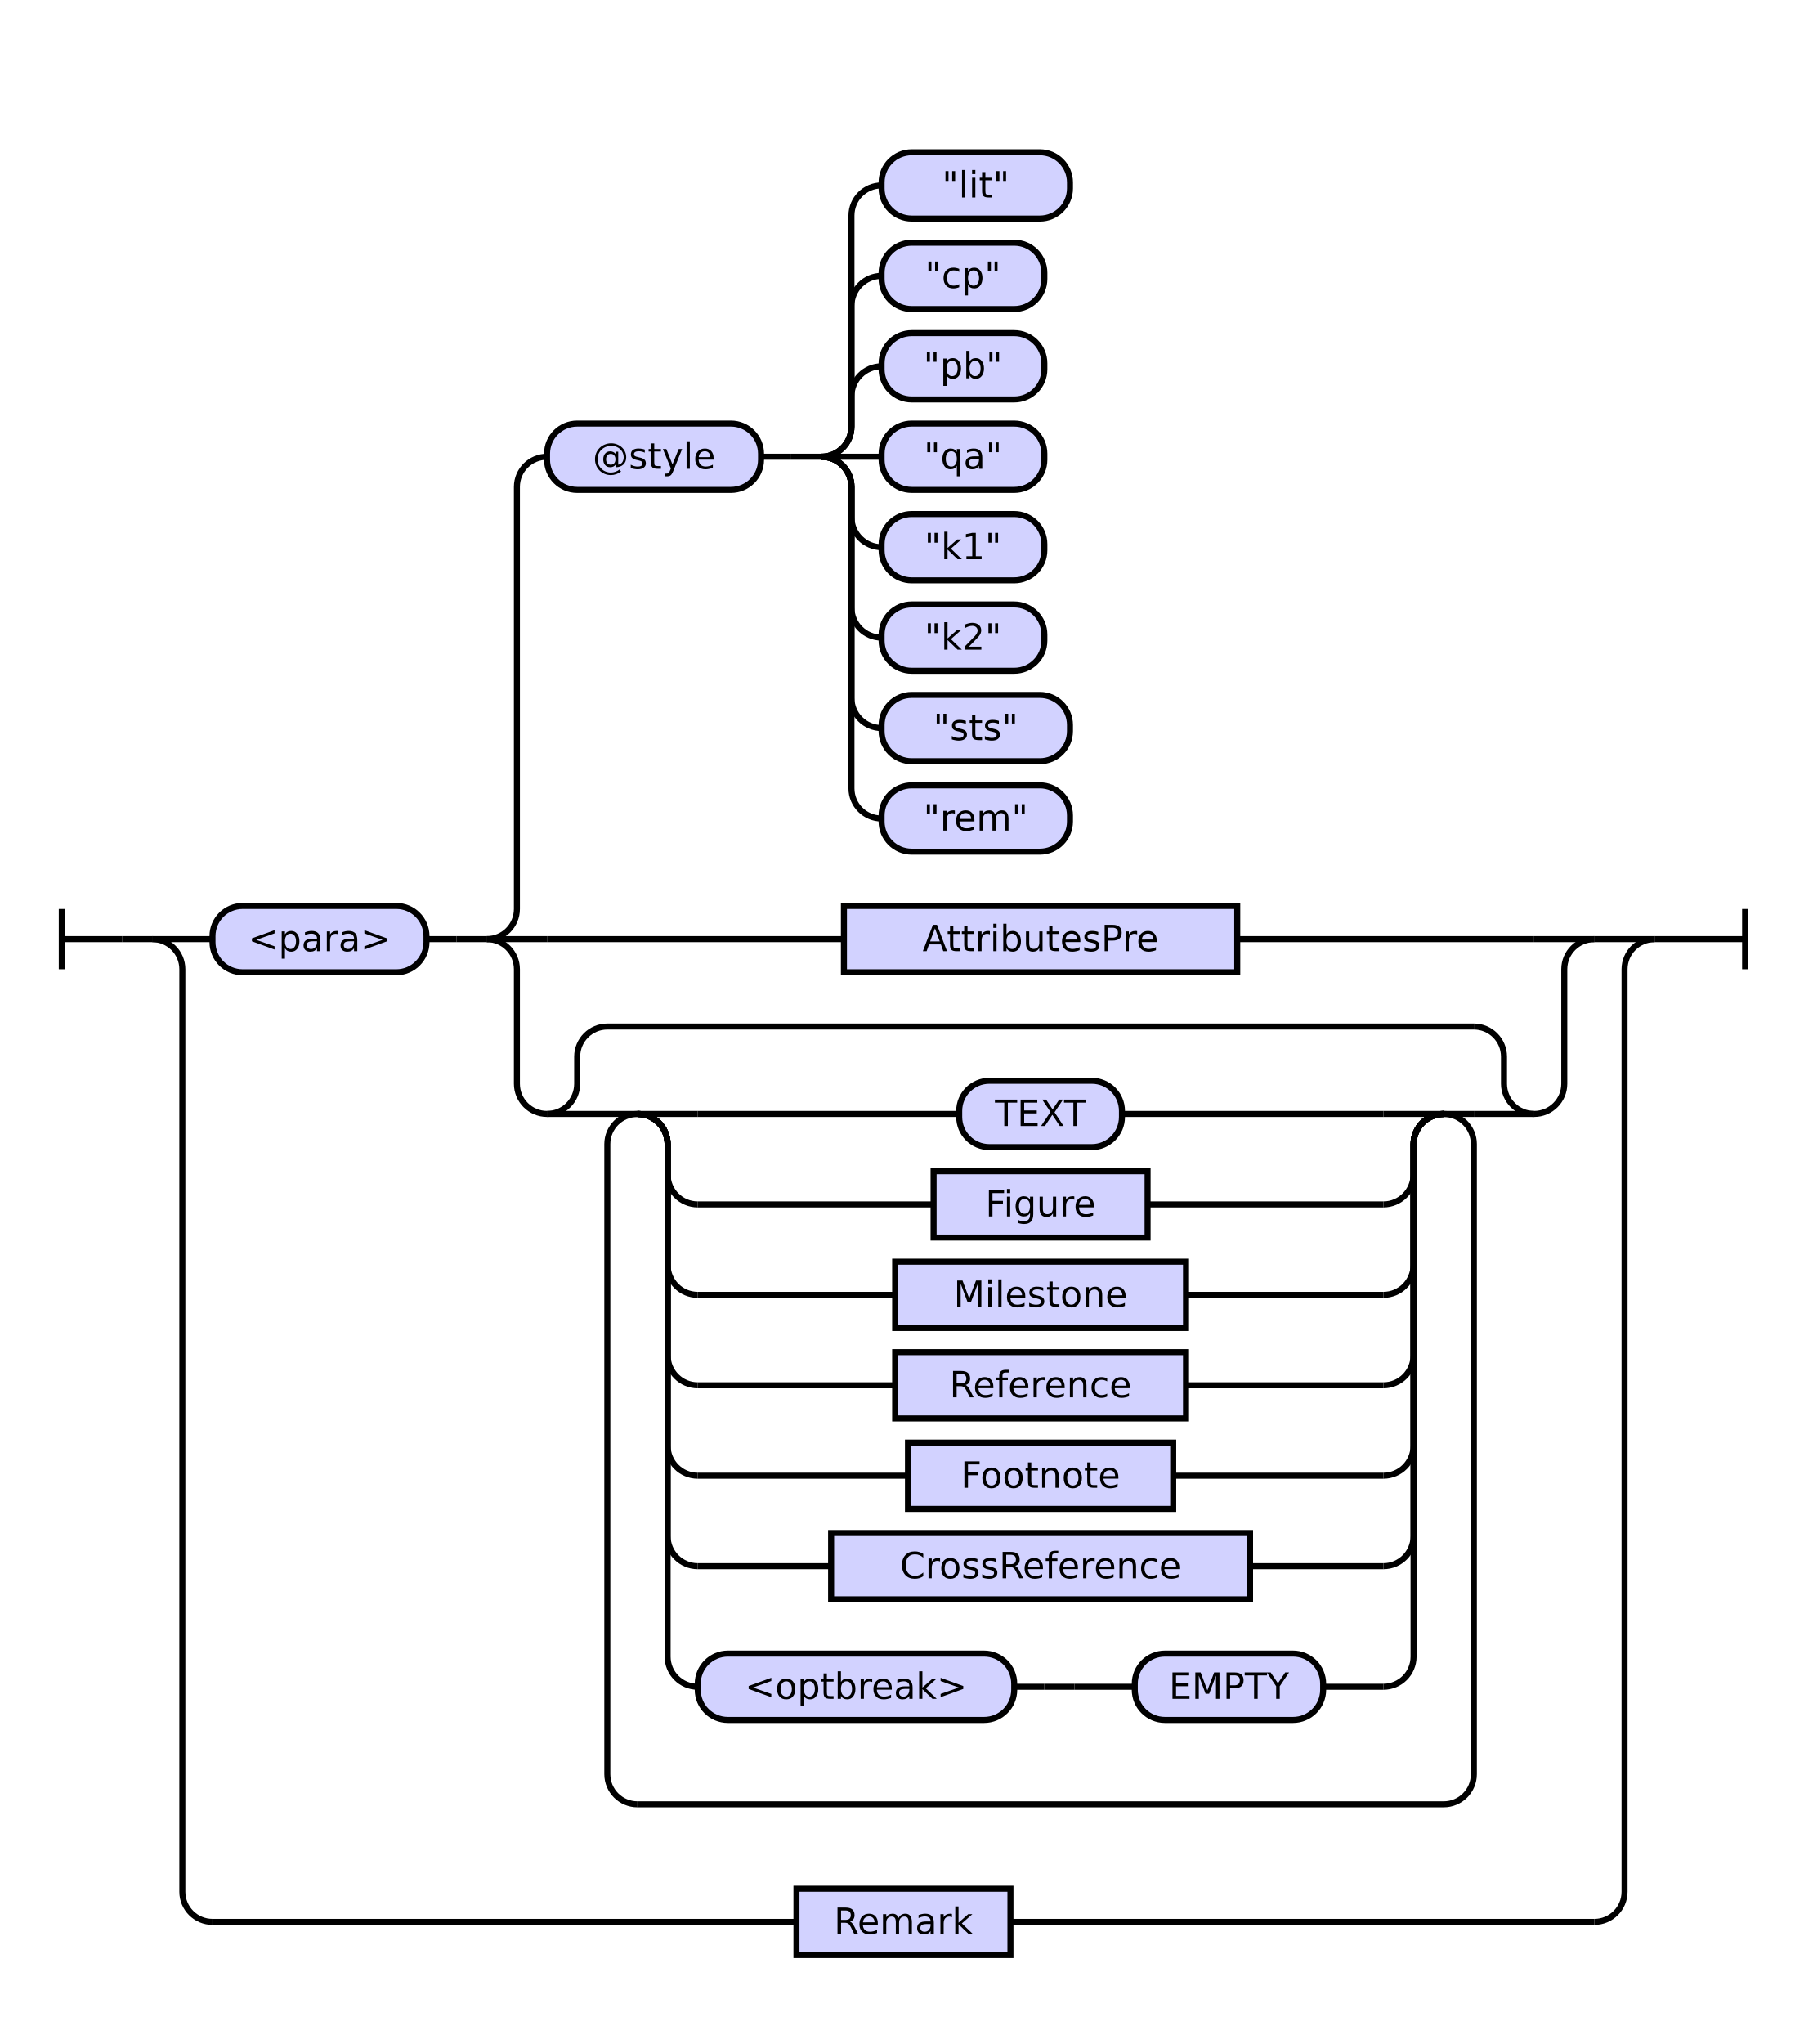
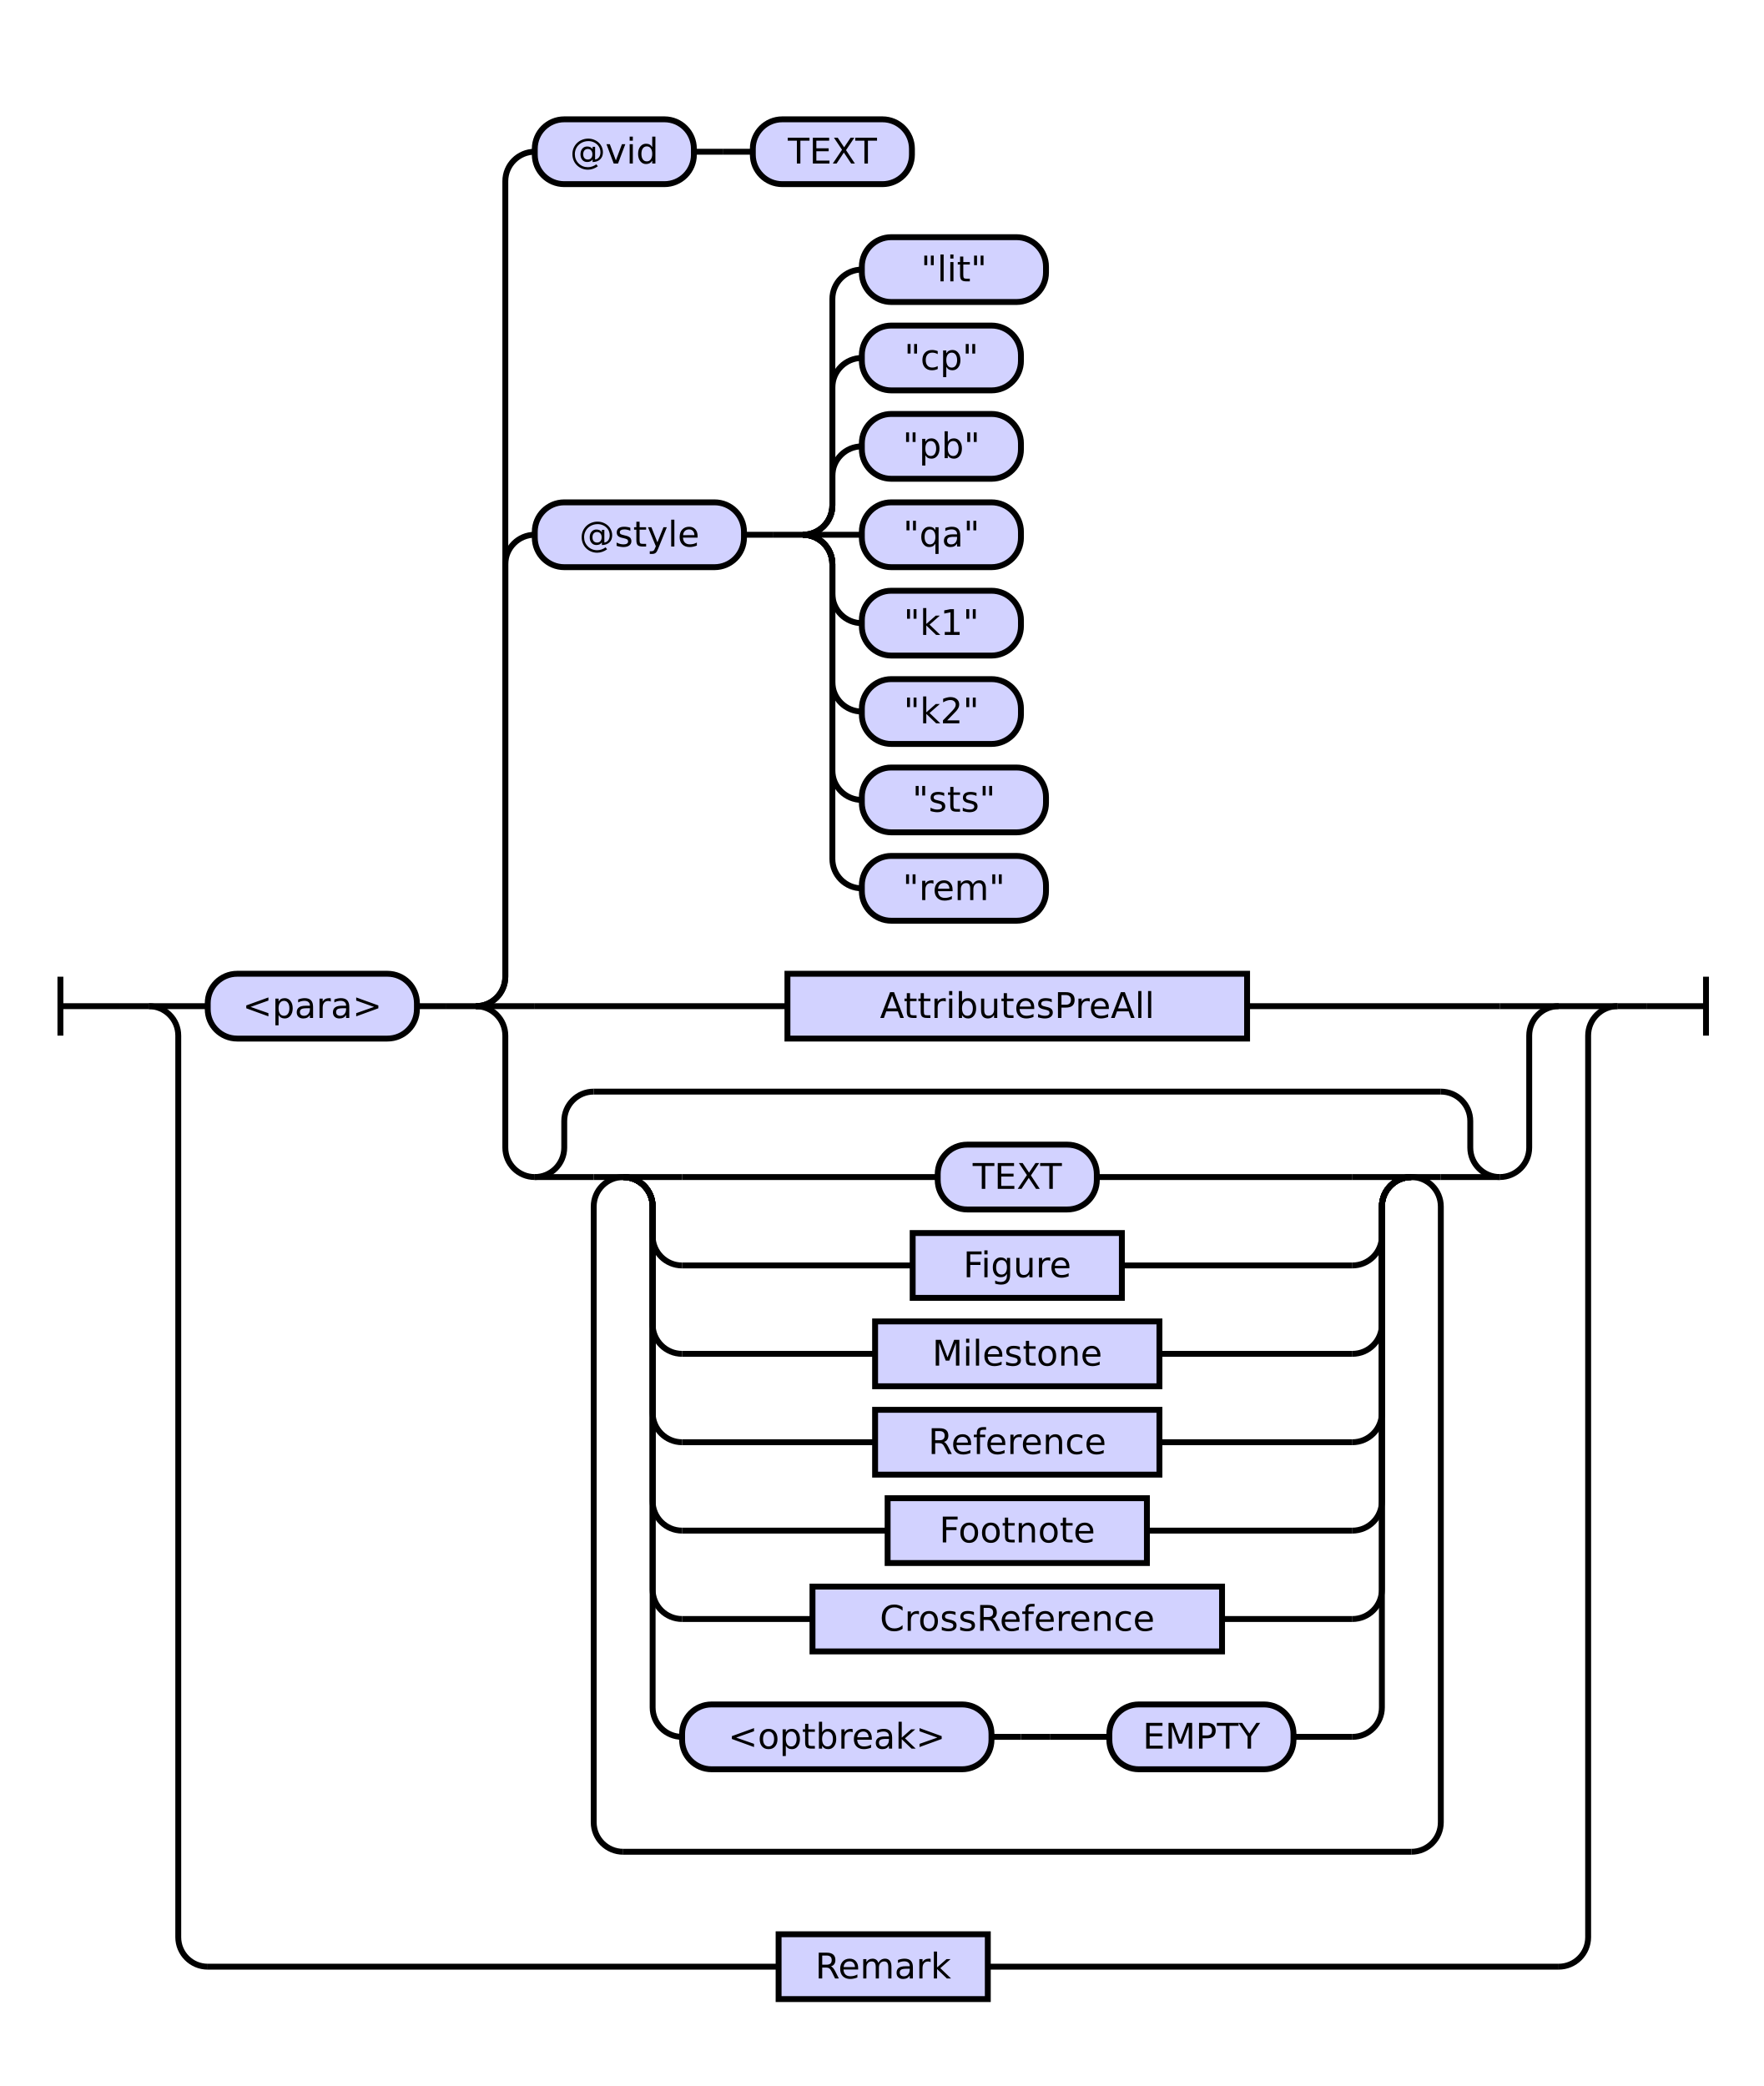
- <svg xmlns="http://www.w3.org/2000/svg" class="railroad-diagram" height="678" viewBox="0 0 598.5 678" width="598.5">
+ <svg xmlns="http://www.w3.org/2000/svg" class="railroad-diagram" height="708" viewBox="0 0 598.5 708" width="598.5">
  <g transform="translate(.5 .5)">
    <style>/*  */

    svg.railroad-diagram {
        background-color: hsl(30,20%,95%);
    }
    svg.railroad-diagram path {
        stroke-width: 2;
        stroke: black;
        fill: none;
    }
    svg.railroad-diagram text {
        font-size: 12px;
        text-anchor: middle;
        font-family: DejaVu Sans;
    }
    svg.railroad-diagram text.label {
        text-anchor:start;
    }
    svg.railroad-diagram text.comment {
        font-family: DejaVu Sans;
        font-size: 14px;
    }
    svg.railroad-diagram rect{
        stroke-width: 2;
        stroke: black;
        fill: rgb(210, 210, 255);
    }
    svg.railroad-diagram rect.group-box {
        stroke: gray;
        stroke-dasharray: 10 5;
        fill: none;
    }
    .terminal {
        font-family: DejaVu Sans;
    }
    svg.railroad-diagram g.altterminal rect {
        fill: rgb(251, 252, 207)
    }

/*  */
</style>
    <g>
-       <path d="M 20 301 v 20 m 0 -10 h 20" />
+       <path d="M 20 331 v 20 m 0 -10 h 20" />
    </g>
-     <path d="M 40 311 h 10" />
+     <path d="M 40 341 h 10" />
    <g>
-       <path d="M 50 311 h 0.0" />
-       <path d="M 548.5 311 h 0.0" />
+       <path d="M 50 341 h 0.0" />
+       <path d="M 548.5 341 h 0.0" />
      <g>
-         <path d="M 50.0 311 h 0.0" />
-         <path d="M 548.5 311 h 0.0" />
-         <path d="M 50.0 311 h 20" />
+         <path d="M 50.0 341 h 0.0" />
+         <path d="M 548.5 341 h 0.0" />
+         <path d="M 50.0 341 h 20" />
        <g>
-           <path d="M 70.0 311 h 0.0" />
-           <path d="M 528.5 311 h 0.0" />
+           <path d="M 70.0 341 h 0.0" />
+           <path d="M 528.5 341 h 0.0" />
          <g class="terminal ">
-             <path d="M 70.0 311 h 0.0" />
-             <path d="M 141.0 311 h 0.0" />
-             <rect height="22" rx="10" ry="10" width="71.0" x="70.0" y="300" />
-             <text x="105.5" y="315">&lt;para&gt;</text>
+             <path d="M 70.0 341 h 0.0" />
+             <path d="M 141.0 341 h 0.0" />
+             <rect height="22" rx="10" ry="10" width="71.0" x="70.0" y="330" />
+             <text x="105.5" y="345">&lt;para&gt;</text>
          </g>
-           <path d="M 141.0 311 h 10" />
-           <path d="M 151.0 311 h 10" />
+           <path d="M 141.0 341 h 10" />
+           <path d="M 151.0 341 h 10" />
          <g>
-             <path d="M 161.0 311 h 0.0" />
-             <path d="M 528.5 311 h 0.0" />
-             <path d="M 161.0 311 a 10 10 0 0 0 10 -10 v -140 a 10 10 0 0 1 10 -10" />
+             <path d="M 161.0 341 h 0.0" />
+             <path d="M 528.5 341 h 0.0" />
+             <path d="M 161.0 341 a 10 10 0 0 0 10 -10 v -140 a 10 10 0 0 1 10 -10" />
            <g>
-               <path d="M 181.0 151 h 0.0" />
-               <path d="M 374.5 151 h 0.0" />
+               <path d="M 181.0 181 h 0.0" />
+               <path d="M 374.5 181 h 0.0" />
              <g class="terminal ">
-                 <path d="M 181.0 151 h 0.0" />
-                 <path d="M 252.0 151 h 0.0" />
-                 <rect height="22" rx="10" ry="10" width="71.0" x="181.0" y="140" />
-                 <text x="216.5" y="155">@style</text>
-               </g>
-               <path d="M 252.0 151 h 10" />
-               <path d="M 262.0 151 h 10" />
+                 <path d="M 181.0 181 h 0.0" />
+                 <path d="M 252.0 181 h 0.0" />
+                 <rect height="22" rx="10" ry="10" width="71.0" x="181.0" y="170" />
+                 <text x="216.5" y="185">@style</text>
+               </g>
+               <path d="M 252.0 181 h 10" />
+               <path d="M 262.0 181 h 10" />
              <g>
-                 <path d="M 272.0 151 h 0.0" />
-                 <path d="M 374.5 151 h 0.0" />
+                 <path d="M 272.0 181 h 0.0" />
+                 <path d="M 374.5 181 h 0.0" />
                <g>
-                   <path d="M 272.0 151 h 0.0" />
-                   <path d="M 272.0 151 a 10 10 0 0 0 10 -10 v -10 a 10 10 0 0 1 10 -10" />
+                   <path d="M 272.0 181 h 0.0" />
+                   <path d="M 272.0 181 a 10 10 0 0 0 10 -10 v -10 a 10 10 0 0 1 10 -10" />
+                   <g class="terminal ">
+                     <path d="M 292.0 151 h 0.0" />
+                     <path d="M 346.0 151 h 0.0" />
+                     <rect height="22" rx="10" ry="10" width="54.0" x="292.0" y="140" />
+                     <text x="319.0" y="155">"pb"</text>
+                   </g>
+                   <path d="M 272.0 181 a 10 10 0 0 0 10 -10 v -40 a 10 10 0 0 1 10 -10" />
                  <g class="terminal ">
                    <path d="M 292.0 121 h 0.0" />
                    <path d="M 346.0 121 h 0.0" />
                    <rect height="22" rx="10" ry="10" width="54.0" x="292.0" y="110" />
-                     <text x="319.0" y="125">"pb"</text>
-                   </g>
-                   <path d="M 272.0 151 a 10 10 0 0 0 10 -10 v -40 a 10 10 0 0 1 10 -10" />
+                     <text x="319.0" y="125">"cp"</text>
+                   </g>
+                   <path d="M 272.0 181 a 10 10 0 0 0 10 -10 v -70 a 10 10 0 0 1 10 -10" />
                  <g class="terminal ">
                    <path d="M 292.0 91 h 0.0" />
-                     <path d="M 346.0 91 h 0.0" />
-                     <rect height="22" rx="10" ry="10" width="54.0" x="292.0" y="80" />
-                     <text x="319.0" y="95">"cp"</text>
-                   </g>
-                   <path d="M 272.0 151 a 10 10 0 0 0 10 -10 v -70 a 10 10 0 0 1 10 -10" />
-                   <g class="terminal ">
-                     <path d="M 292.0 61 h 0.0" />
-                     <path d="M 354.5 61 h 0.0" />
-                     <rect height="22" rx="10" ry="10" width="62.5" x="292.0" y="50" />
-                     <text x="323.25" y="65">"lit"</text>
-                   </g>
-                   <path d="M 272.0 151 h 20" />
-                   <g class="terminal ">
-                     <path d="M 292.0 151 h 0.0" />
-                     <path d="M 346.0 151 h 0.0" />
-                     <rect height="22" rx="10" ry="10" width="54.0" x="292.0" y="140" />
-                     <text x="319.0" y="155">"qa"</text>
-                   </g>
-                   <path d="M 272.0 151 a 10 10 0 0 1 10 10 v 10 a 10 10 0 0 0 10 10" />
+                     <path d="M 354.5 91 h 0.0" />
+                     <rect height="22" rx="10" ry="10" width="62.5" x="292.0" y="80" />
+                     <text x="323.25" y="95">"lit"</text>
+                   </g>
+                   <path d="M 272.0 181 h 20" />
                  <g class="terminal ">
                    <path d="M 292.0 181 h 0.0" />
                    <path d="M 346.0 181 h 0.0" />
                    <rect height="22" rx="10" ry="10" width="54.0" x="292.0" y="170" />
-                     <text x="319.0" y="185">"k1"</text>
-                   </g>
-                   <path d="M 272.0 151 a 10 10 0 0 1 10 10 v 40 a 10 10 0 0 0 10 10" />
+                     <text x="319.0" y="185">"qa"</text>
+                   </g>
+                   <path d="M 272.0 181 a 10 10 0 0 1 10 10 v 10 a 10 10 0 0 0 10 10" />
                  <g class="terminal ">
                    <path d="M 292.0 211 h 0.0" />
                    <path d="M 346.0 211 h 0.0" />
                    <rect height="22" rx="10" ry="10" width="54.0" x="292.0" y="200" />
-                     <text x="319.0" y="215">"k2"</text>
-                   </g>
-                   <path d="M 272.0 151 a 10 10 0 0 1 10 10 v 70 a 10 10 0 0 0 10 10" />
+                     <text x="319.0" y="215">"k1"</text>
+                   </g>
+                   <path d="M 272.0 181 a 10 10 0 0 1 10 10 v 40 a 10 10 0 0 0 10 10" />
                  <g class="terminal ">
                    <path d="M 292.0 241 h 0.0" />
-                     <path d="M 354.5 241 h 0.0" />
-                     <rect height="22" rx="10" ry="10" width="62.5" x="292.0" y="230" />
-                     <text x="323.25" y="245">"sts"</text>
-                   </g>
-                   <path d="M 272.0 151 a 10 10 0 0 1 10 10 v 100 a 10 10 0 0 0 10 10" />
+                     <path d="M 346.0 241 h 0.0" />
+                     <rect height="22" rx="10" ry="10" width="54.0" x="292.0" y="230" />
+                     <text x="319.0" y="245">"k2"</text>
+                   </g>
+                   <path d="M 272.0 181 a 10 10 0 0 1 10 10 v 70 a 10 10 0 0 0 10 10" />
                  <g class="terminal ">
                    <path d="M 292.0 271 h 0.0" />
                    <path d="M 354.5 271 h 0.0" />
                    <rect height="22" rx="10" ry="10" width="62.5" x="292.0" y="260" />
-                     <text x="323.25" y="275">"rem"</text>
+                     <text x="323.25" y="275">"sts"</text>
+                   </g>
+                   <path d="M 272.0 181 a 10 10 0 0 1 10 10 v 100 a 10 10 0 0 0 10 10" />
+                   <g class="terminal ">
+                     <path d="M 292.0 301 h 0.0" />
+                     <path d="M 354.5 301 h 0.0" />
+                     <rect height="22" rx="10" ry="10" width="62.5" x="292.0" y="290" />
+                     <text x="323.25" y="305">"rem"</text>
                  </g>
                </g>
              </g>
            </g>
-             <path d="M 161.0 311 h 20" />
+             <path d="M 161.0 341 a 10 10 0 0 0 10 -10 v -270 a 10 10 0 0 1 10 -10" />
+             <g>
+               <path d="M 181.0 51 h 0.0" />
+               <path d="M 309.0 51 h 0.0" />
+               <g class="terminal ">
+                 <path d="M 181.0 51 h 0.0" />
+                 <path d="M 235.0 51 h 0.0" />
+                 <rect height="22" rx="10" ry="10" width="54.0" x="181.0" y="40" />
+                 <text x="208.0" y="55">@vid</text>
+               </g>
+               <path d="M 235.0 51 h 10" />
+               <path d="M 245.0 51 h 10" />
+               <g class="terminal ">
+                 <path d="M 255.0 51 h 0.0" />
+                 <path d="M 309.0 51 h 0.0" />
+                 <rect height="22" rx="10" ry="10" width="54.0" x="255.0" y="40" />
+                 <text x="282.0" y="55">TEXT</text>
+               </g>
+             </g>
+             <path d="M 161.0 341 h 20" />
            <g class="non-terminal ">
-               <path d="M 181.0 311 h 98.5" />
-               <path d="M 410.0 311 h 98.5" />
-               <rect height="22" width="130.5" x="279.5" y="300" />
-               <text x="344.75" y="315">AttributesPre</text>
-             </g>
-             <path d="M 508.5 311 h 20" />
-             <path d="M 161.0 311 a 10 10 0 0 1 10 10 v 38 a 10 10 0 0 0 10 10" />
+               <path d="M 181.0 341 h 85.75" />
+               <path d="M 422.75 341 h 85.75" />
+               <rect height="22" width="156.0" x="266.75" y="330" />
+               <text x="344.75" y="345">AttributesPreAll</text>
+             </g>
+             <path d="M 508.5 341 h 20" />
+             <path d="M 161.0 341 a 10 10 0 0 1 10 10 v 38 a 10 10 0 0 0 10 10" />
            <g>
-               <path d="M 181.0 369 h 0.0" />
-               <path d="M 508.5 369 h 0.0" />
-               <path d="M 181.0 369 a 10 10 0 0 0 10 -10 v -9 a 10 10 0 0 1 10 -10" />
+               <path d="M 181.0 399 h 0.0" />
+               <path d="M 508.5 399 h 0.0" />
+               <path d="M 181.0 399 a 10 10 0 0 0 10 -10 v -9 a 10 10 0 0 1 10 -10" />
              <g>
-                 <path d="M 201.0 340 h 287.5" />
-               </g>
-               <path d="M 488.5 340 a 10 10 0 0 1 10 10 v 9 a 10 10 0 0 0 10 10" />
-               <path d="M 181.0 369 h 20" />
+                 <path d="M 201.0 370 h 287.5" />
+               </g>
+               <path d="M 488.5 370 a 10 10 0 0 1 10 10 v 9 a 10 10 0 0 0 10 10" />
+               <path d="M 181.0 399 h 20" />
              <g>
-                 <path d="M 201.0 369 h 0.0" />
-                 <path d="M 488.5 369 h 0.0" />
-                 <path d="M 201.0 369 h 10" />
+                 <path d="M 201.0 399 h 0.0" />
+                 <path d="M 488.5 399 h 0.0" />
+                 <path d="M 201.0 399 h 10" />
                <g>
-                   <path d="M 211.0 369 h 0.0" />
-                   <path d="M 478.5 369 h 0.0" />
-                   <path d="M 211.0 369 h 20" />
-                   <g class="terminal ">
-                     <path d="M 231.0 369 h 86.75" />
-                     <path d="M 371.75 369 h 86.75" />
-                     <rect height="22" rx="10" ry="10" width="54.0" x="317.75" y="358" />
-                     <text x="344.75" y="373">TEXT</text>
-                   </g>
-                   <path d="M 458.5 369 h 20" />
-                   <path d="M 211.0 369 a 10 10 0 0 1 10 10 v 10 a 10 10 0 0 0 10 10" />
-                   <g class="non-terminal ">
-                     <path d="M 231.0 399 h 78.25" />
-                     <path d="M 380.25 399 h 78.25" />
-                     <rect height="22" width="71.0" x="309.25" y="388" />
-                     <text x="344.75" y="403">Figure</text>
-                   </g>
-                   <path d="M 458.5 399 a 10 10 0 0 0 10 -10 v -10 a 10 10 0 0 1 10 -10" />
-                   <path d="M 211.0 369 a 10 10 0 0 1 10 10 v 40 a 10 10 0 0 0 10 10" />
-                   <g class="non-terminal ">
-                     <path d="M 231.0 429 h 65.5" />
-                     <path d="M 393.0 429 h 65.5" />
-                     <rect height="22" width="96.5" x="296.5" y="418" />
-                     <text x="344.75" y="433">Milestone</text>
-                   </g>
-                   <path d="M 458.5 429 a 10 10 0 0 0 10 -10 v -40 a 10 10 0 0 1 10 -10" />
-                   <path d="M 211.0 369 a 10 10 0 0 1 10 10 v 70 a 10 10 0 0 0 10 10" />
+                   <path d="M 211.0 399 h 0.0" />
+                   <path d="M 478.5 399 h 0.0" />
+                   <path d="M 211.0 399 h 20" />
+                   <g class="terminal ">
+                     <path d="M 231.0 399 h 86.75" />
+                     <path d="M 371.75 399 h 86.75" />
+                     <rect height="22" rx="10" ry="10" width="54.0" x="317.75" y="388" />
+                     <text x="344.75" y="403">TEXT</text>
+                   </g>
+                   <path d="M 458.5 399 h 20" />
+                   <path d="M 211.0 399 a 10 10 0 0 1 10 10 v 10 a 10 10 0 0 0 10 10" />
+                   <g class="non-terminal ">
+                     <path d="M 231.0 429 h 78.25" />
+                     <path d="M 380.25 429 h 78.25" />
+                     <rect height="22" width="71.0" x="309.25" y="418" />
+                     <text x="344.75" y="433">Figure</text>
+                   </g>
+                   <path d="M 458.5 429 a 10 10 0 0 0 10 -10 v -10 a 10 10 0 0 1 10 -10" />
+                   <path d="M 211.0 399 a 10 10 0 0 1 10 10 v 40 a 10 10 0 0 0 10 10" />
                  <g class="non-terminal ">
                    <path d="M 231.0 459 h 65.5" />
                    <path d="M 393.0 459 h 65.5" />
                    <rect height="22" width="96.5" x="296.5" y="448" />
-                     <text x="344.75" y="463">Reference</text>
-                   </g>
-                   <path d="M 458.5 459 a 10 10 0 0 0 10 -10 v -70 a 10 10 0 0 1 10 -10" />
-                   <path d="M 211.0 369 a 10 10 0 0 1 10 10 v 100 a 10 10 0 0 0 10 10" />
-                   <g class="non-terminal ">
-                     <path d="M 231.0 489 h 69.75" />
-                     <path d="M 388.75 489 h 69.75" />
-                     <rect height="22" width="88.0" x="300.75" y="478" />
-                     <text x="344.75" y="493">Footnote</text>
-                   </g>
-                   <path d="M 458.5 489 a 10 10 0 0 0 10 -10 v -100 a 10 10 0 0 1 10 -10" />
-                   <path d="M 211.0 369 a 10 10 0 0 1 10 10 v 130 a 10 10 0 0 0 10 10" />
-                   <g class="non-terminal ">
-                     <path d="M 231.0 519 h 44.25" />
-                     <path d="M 414.25 519 h 44.25" />
-                     <rect height="22" width="139.0" x="275.25" y="508" />
-                     <text x="344.75" y="523">CrossReference</text>
-                   </g>
-                   <path d="M 458.5 519 a 10 10 0 0 0 10 -10 v -130 a 10 10 0 0 1 10 -10" />
-                   <path d="M 211.0 369 a 10 10 0 0 1 10 10 v 170 a 10 10 0 0 0 10 10" />
+                     <text x="344.75" y="463">Milestone</text>
+                   </g>
+                   <path d="M 458.5 459 a 10 10 0 0 0 10 -10 v -40 a 10 10 0 0 1 10 -10" />
+                   <path d="M 211.0 399 a 10 10 0 0 1 10 10 v 70 a 10 10 0 0 0 10 10" />
+                   <g class="non-terminal ">
+                     <path d="M 231.0 489 h 65.5" />
+                     <path d="M 393.0 489 h 65.5" />
+                     <rect height="22" width="96.5" x="296.5" y="478" />
+                     <text x="344.75" y="493">Reference</text>
+                   </g>
+                   <path d="M 458.5 489 a 10 10 0 0 0 10 -10 v -70 a 10 10 0 0 1 10 -10" />
+                   <path d="M 211.0 399 a 10 10 0 0 1 10 10 v 100 a 10 10 0 0 0 10 10" />
+                   <g class="non-terminal ">
+                     <path d="M 231.0 519 h 69.75" />
+                     <path d="M 388.75 519 h 69.75" />
+                     <rect height="22" width="88.0" x="300.75" y="508" />
+                     <text x="344.75" y="523">Footnote</text>
+                   </g>
+                   <path d="M 458.5 519 a 10 10 0 0 0 10 -10 v -100 a 10 10 0 0 1 10 -10" />
+                   <path d="M 211.0 399 a 10 10 0 0 1 10 10 v 130 a 10 10 0 0 0 10 10" />
+                   <g class="non-terminal ">
+                     <path d="M 231.0 549 h 44.25" />
+                     <path d="M 414.25 549 h 44.25" />
+                     <rect height="22" width="139.0" x="275.25" y="538" />
+                     <text x="344.75" y="553">CrossReference</text>
+                   </g>
+                   <path d="M 458.5 549 a 10 10 0 0 0 10 -10 v -130 a 10 10 0 0 1 10 -10" />
+                   <path d="M 211.0 399 a 10 10 0 0 1 10 10 v 170 a 10 10 0 0 0 10 10" />
                  <g>
-                     <path d="M 231.0 559 h 0.0" />
-                     <path d="M 458.5 559 h 0.0" />
+                     <path d="M 231.0 589 h 0.0" />
+                     <path d="M 458.5 589 h 0.0" />
                    <g class="terminal ">
-                       <path d="M 231.0 559 h 0.0" />
-                       <path d="M 336.0 559 h 0.0" />
-                       <rect height="22" rx="10" ry="10" width="105.0" x="231.0" y="548" />
-                       <text x="283.5" y="563">&lt;optbreak&gt;</text>
+                       <path d="M 231.0 589 h 0.0" />
+                       <path d="M 336.0 589 h 0.0" />
+                       <rect height="22" rx="10" ry="10" width="105.0" x="231.0" y="578" />
+                       <text x="283.5" y="593">&lt;optbreak&gt;</text>
                    </g>
-                     <path d="M 336.0 559 h 10" />
-                     <path d="M 346.0 559 h 10" />
+                     <path d="M 336.0 589 h 10" />
+                     <path d="M 346.0 589 h 10" />
                    <g>
-                       <path d="M 356.0 559 h 0.0" />
-                       <path d="M 458.5 559 h 0.0" />
-                       <path d="M 356.0 559 h 20" />
+                       <path d="M 356.0 589 h 0.0" />
+                       <path d="M 458.5 589 h 0.0" />
+                       <path d="M 356.0 589 h 20" />
                      <g class="terminal ">
-                         <path d="M 376.0 559 h 0.0" />
-                         <path d="M 438.5 559 h 0.0" />
-                         <rect height="22" rx="10" ry="10" width="62.5" x="376.0" y="548" />
-                         <text x="407.25" y="563">EMPTY</text>
+                         <path d="M 376.0 589 h 0.0" />
+                         <path d="M 438.5 589 h 0.0" />
+                         <rect height="22" rx="10" ry="10" width="62.5" x="376.0" y="578" />
+                         <text x="407.25" y="593">EMPTY</text>
                      </g>
-                       <path d="M 438.5 559 h 20" />
+                       <path d="M 438.5 589 h 20" />
                    </g>
                  </g>
-                   <path d="M 458.5 559 a 10 10 0 0 0 10 -10 v -170 a 10 10 0 0 1 10 -10" />
+                   <path d="M 458.5 589 a 10 10 0 0 0 10 -10 v -170 a 10 10 0 0 1 10 -10" />
                </g>
-                 <path d="M 478.5 369 h 10" />
-                 <path d="M 211.0 369 a 10 10 0 0 0 -10 10 v 209 a 10 10 0 0 0 10 10" />
+                 <path d="M 478.5 399 h 10" />
+                 <path d="M 211.0 399 a 10 10 0 0 0 -10 10 v 209 a 10 10 0 0 0 10 10" />
                <g>
-                   <path d="M 211.0 598 h 267.5" />
+                   <path d="M 211.0 628 h 267.5" />
                </g>
-                 <path d="M 478.5 598 a 10 10 0 0 0 10 -10 v -209 a 10 10 0 0 0 -10 -10" />
-               </g>
-               <path d="M 488.5 369 h 20" />
-             </g>
-             <path d="M 508.5 369 a 10 10 0 0 0 10 -10 v -38 a 10 10 0 0 1 10 -10" />
+                 <path d="M 478.5 628 a 10 10 0 0 0 10 -10 v -209 a 10 10 0 0 0 -10 -10" />
+               </g>
+               <path d="M 488.5 399 h 20" />
+             </g>
+             <path d="M 508.5 399 a 10 10 0 0 0 10 -10 v -38 a 10 10 0 0 1 10 -10" />
          </g>
        </g>
-         <path d="M 528.5 311 h 20" />
-         <path d="M 50.0 311 a 10 10 0 0 1 10 10 v 306 a 10 10 0 0 0 10 10" />
+         <path d="M 528.5 341 h 20" />
+         <path d="M 50.0 341 a 10 10 0 0 1 10 10 v 306 a 10 10 0 0 0 10 10" />
        <g class="non-terminal ">
-           <path d="M 70.0 637 h 193.75" />
-           <path d="M 334.75 637 h 193.75" />
-           <rect height="22" width="71.0" x="263.75" y="626" />
-           <text x="299.25" y="641">Remark</text>
+           <path d="M 70.0 667 h 193.75" />
+           <path d="M 334.75 667 h 193.75" />
+           <rect height="22" width="71.0" x="263.75" y="656" />
+           <text x="299.25" y="671">Remark</text>
        </g>
-         <path d="M 528.5 637 a 10 10 0 0 0 10 -10 v -306 a 10 10 0 0 1 10 -10" />
+         <path d="M 528.5 667 a 10 10 0 0 0 10 -10 v -306 a 10 10 0 0 1 10 -10" />
      </g>
    </g>
-     <path d="M 548.5 311 h 10" />
-     <path d="M 558.5 311 h 20 m 0 -10 v 20" />
+     <path d="M 548.5 341 h 10" />
+     <path d="M 558.5 341 h 20 m 0 -10 v 20" />
  </g>
</svg>
